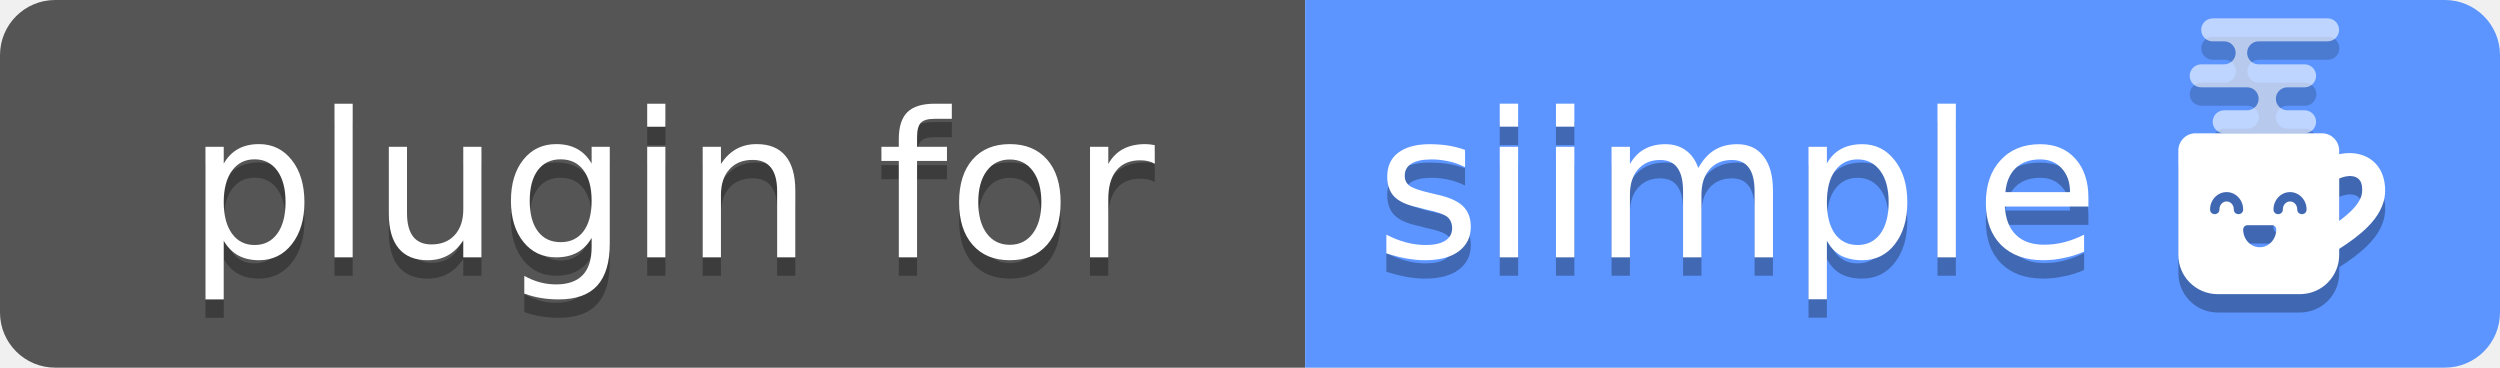
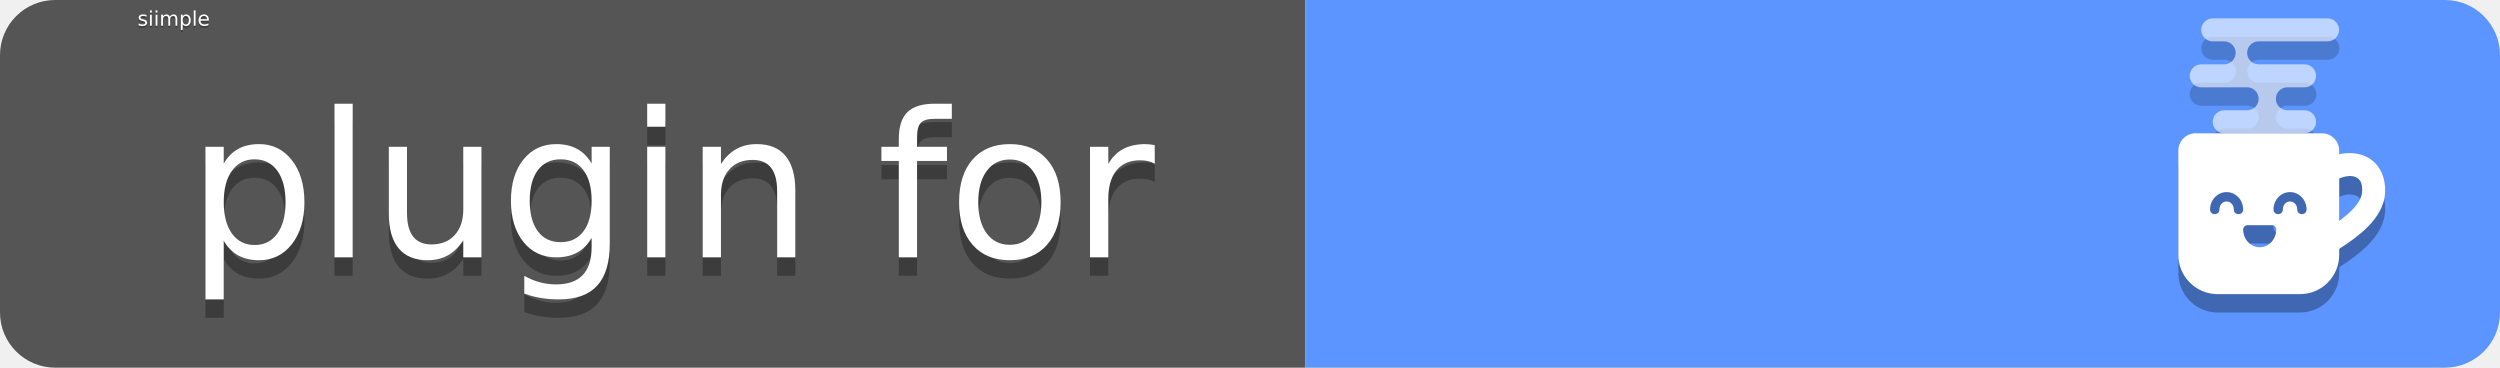
<svg xmlns="http://www.w3.org/2000/svg" height="20" width="136" version="1.1">
  <clipPath id="a">
    <rect width="136" height="20" rx="3" fill="#fff" />
  </clipPath>
  <g clip-path="url(#a)">
    <path d="m0 0h71v20h-71z" fill="#555" />
    <path style="fill:#5c95ff" d="m71 0h65v20h-65z" />
  </g>
  <g font-size="110" font-family="DejaVu Sans,Verdana,Geneva,sans-serif" text-anchor="middle" fill="#fff">
    <text textLength="530" fill-opacity=".3" transform="scale(.1)" y="150" x="365" fill="#010101">plugin for</text>
    <text y="140" x="365" transform="scale(.1)" textLength="530">plugin for</text>
-     <text y="15" x="94.508" style="font-size:11px;fill:#010101;fill-opacity:.3" textLength="390">siimple</text>
-     <text y="14" x="94.508" style="font-size:11px" textLength="390">siimple</text>
+     <text y="15" x="94.508" style="font-size:11px;fill:#010101;fill-opacity:.3" transform="scale(.1)" textLength="390">siimple</text>
+     <text y="14" x="94.508" style="font-size:11px" transform="scale(.1)" textLength="390">siimple</text>
  </g>
  <g style="fill:#010101;fill-opacity:.302" transform="matrix(.075 0 0 .075 107.93 -5.4999)">
    <path style="fill-opacity:.302;fill:#010101;fill-rule:evenodd" d="m153.5 183.33c-6.9 0-12.5 5.6-12.5 12.5v75.73c0 7.3 2.81 14.31 7.85 19.59h0.02c5.36 5.64 12.79 8.84 20.57 8.85h59.79c0.24 0 0.48-0.01 0.72-0.03 0.64-0.01 1.28-0.06 1.93-0.12 0.42-0.04 0.84-0.09 1.26-0.15 0.52-0.07 1.04-0.16 1.55-0.26 0.4-0.08 0.8-0.17 1.2-0.26 0.55-0.14 1.1-0.28 1.64-0.45h0.01c0.34-0.11 0.67-0.22 1.01-0.34 0.56-0.19 1.11-0.4 1.66-0.63 0.32-0.14 0.64-0.28 0.96-0.43 0.55-0.25 1.1-0.52 1.63-0.81l0.84-0.48c0.55-0.32 1.09-0.66 1.61-1.02h0.01c0.24-0.17 0.48-0.34 0.71-0.52 0.55-0.39 1.07-0.81 1.59-1.24 0.19-0.16 0.37-0.32 0.56-0.48 0.52-0.47 1.03-0.96 1.52-1.46 5.14-5.3 8.01-12.38 8.03-19.76v-4.4c7.72-4.97 14.99-10.2 20.91-16.2 6.95-7.04 12.34-15.67 12.42-25.86 0.12-7.97-2.33-15.06-6.98-19.93s-11.01-7.17-17.22-7.46c-3.04-0.15-6.12 0.12-9.13 0.78v-2.66c0-6.9-5.6-12.5-12.5-12.5h-91.67zm111.41 31.02c0.37-0.02 0.74-0.01 1.09 0 2.82 0.14 4.69 1 5.96 2.33 1.28 1.33 2.45 3.51 2.37 8.19v0.09c-0.02 4.38-2.35 8.96-7.61 14.3-2.49 2.51-5.58 5.08-9.05 7.66v-30.78c2.5-1.09 5.03-1.71 7.24-1.79zm-88.91 11.65c6.71 0 12 5.77 12 12.55 0.07 4.6-6.86 4.6-6.79 0 0-3.33-2.41-5.76-5.21-5.76s-5.21 2.43-5.21 5.76c0.07 4.6-6.86 4.6-6.79 0 0-6.78 5.29-12.55 12-12.55zm46 0c6.71 0 12 5.77 12 12.55 0.07 4.6-6.86 4.6-6.79 0 0-3.33-2.41-5.76-5.21-5.76s-5.21 2.43-5.21 5.76c0.07 4.6-6.86 4.6-6.79 0 0-6.78 5.29-12.55 12-12.55zm-30.88 24h17.76c1.72 0 3.12 1.4 3.12 3.12 0 4.5-2.16 8.73-5.88 11.1-3.73 2.37-8.51 2.37-12.24 0-3.72-2.37-5.88-6.6-5.88-11.1 0-1.72 1.4-3.12 3.12-3.12z" />
    <path style="opacity:.6;color-rendering:auto;text-decoration-color:#000000;color:#000000;isolation:auto;mix-blend-mode:normal;fill-rule:evenodd;shape-rendering:auto;solid-color:#000000;block-progression:tb;text-decoration-line:none;image-rendering:auto;white-space:normal;text-indent:0;text-transform:none;text-decoration-style:solid;fill-opacity:.302;fill:#010101" d="m166 100a8.334 8.334 0 1 0 0 16.667h8.333a8.334 8.334 0 1 1 0 16.667h-16.667a8.334 8.334 0 1 0 0 16.667h33.333a8.334 8.334 0 1 1 0 16.667h-16.667a8.334 8.334 0 1 0 0 16.667h58.333a8.334 8.334 0 1 0 0 -16.667h-12.5a8.334 8.334 0 1 1 0 -16.667h12.5a8.334 8.334 0 1 0 0 -16.667h-33.999a8.334 8.334 0 0 0 0.238 -0.008 8.334 8.334 0 0 1 0.19 -16.65 8.334 8.334 0 0 0 -0.428 -0.008h50.665a8.334 8.334 0 1 0 0 -16.667h-83.333z" />
  </g>
  <path style="fill:#ffffff;fill-rule:evenodd" d="m119.44 7.25c-0.517 0-0.938 0.42-0.938 0.938v5.68c0 0.547 0.211 1.073 0.589 1.469h0.001c0.402 0.423 0.959 0.663 1.543 0.664h4.484c0.018 0 0.036-0.001 0.054-0.002 0.048-0.001 0.096-0.004 0.145-0.009 0.032-0.003 0.063-0.007 0.095-0.011 0.039-0.005 0.078-0.012 0.116-0.019 0.03-0.006 0.06-0.013 0.09-0.019 0.041-0.011 0.083-0.021 0.123-0.034h0.001c0.025-0.008 0.05-0.017 0.076-0.025 0.042-0.014 0.083-0.03 0.124-0.047 0.024-0.011 0.048-0.021 0.072-0.032 0.041-0.019 0.083-0.039 0.122-0.061l0.063-0.036c0.041-0.024 0.082-0.05 0.121-0.076h0.001c0.018-0.013 0.036-0.025 0.053-0.039 0.041-0.029 0.08-0.061 0.119-0.093 0.014-0.012 0.028-0.024 0.042-0.036 0.039-0.035 0.077-0.072 0.114-0.11 0.385-0.398 0.601-0.928 0.602-1.482v-0.33c0.579-0.373 1.124-0.765 1.568-1.215 0.521-0.528 0.925-1.175 0.931-1.94 0.009-0.598-0.175-1.129-0.523-1.495-0.349-0.365-0.826-0.538-1.292-0.559-0.228-0.011-0.459 0.009-0.685 0.059v-0.2c0-0.517-0.42-0.938-0.937-0.938-2.291 0-4.583 0-6.875 0zm8.356 2.326c0.028-0.002 0.056-0.001 0.082 0 0.211 0.011 0.352 0.075 0.447 0.175 0.096 0.1 0.184 0.263 0.178 0.614v0.007c-0.001 0.329-0.176 0.672-0.571 1.073-0.187 0.188-0.418 0.381-0.679 0.575v-2.308c0.188-0.082 0.377-0.128 0.543-0.134zm-6.668 0.874c0.503 0 0.9 0.433 0.9 0.941 0.005 0.345-0.514 0.345-0.509 0 0-0.25-0.181-0.432-0.391-0.432s-0.391 0.182-0.391 0.432c0.005 0.345-0.514 0.345-0.509 0 0-0.508 0.397-0.941 0.9-0.941zm3.45 0c0.503 0 0.9 0.433 0.9 0.941 0.005 0.345-0.514 0.345-0.509 0 0-0.25-0.181-0.432-0.391-0.432s-0.391 0.182-0.391 0.432c0.005 0.345-0.514 0.345-0.509 0 0-0.508 0.397-0.941 0.9-0.941zm-2.316 1.8h1.332c0.129 0 0.234 0.105 0.234 0.234 0 0.338-0.162 0.655-0.441 0.833-0.28 0.178-0.638 0.178-0.918 0-0.279-0.178-0.441-0.495-0.441-0.833 0-0.129 0.105-0.234 0.234-0.234z" />
  <path style="opacity:.6;color-rendering:auto;text-decoration-color:#000000;color:#000000;isolation:auto;mix-blend-mode:normal;fill-rule:evenodd;shape-rendering:auto;solid-color:#000000;block-progression:tb;text-decoration-line:none;image-rendering:auto;white-space:normal;text-indent:0;text-transform:none;text-decoration-style:solid;fill:#ffffff" d="m120.37 1a0.625 0.625 0 1 0 0 1.25h0.625a0.625 0.625 0 1 1 0 1.25h-1.25a0.625 0.625 0 1 0 0 1.25h2.5a0.625 0.625 0 1 1 0 1.25h-1.25a0.625 0.625 0 1 0 0 1.25h4.375a0.625 0.625 0 1 0 0 -1.25h-0.938a0.625 0.625 0 1 1 0 -1.25h0.938a0.625 0.625 0 1 0 0 -1.25h-2.55a0.625 0.625 0 0 0 0.018 -0.001 0.625 0.625 0 0 1 0.014 -1.249 0.625 0.625 0 0 0 -0.032 -0.001h3.8a0.625 0.625 0 1 0 0 -1.25h-6.25z" />
</svg>
